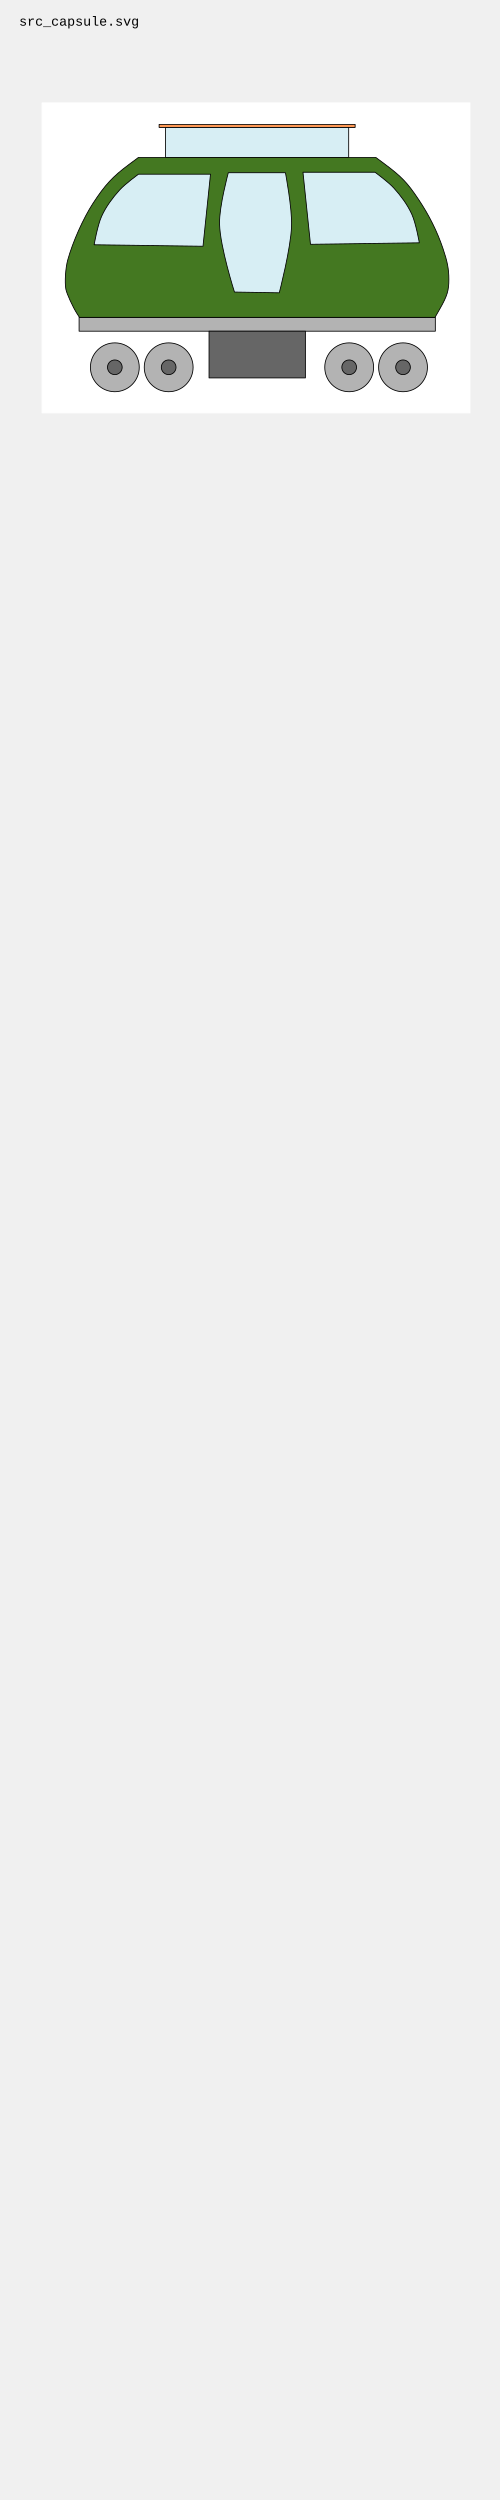
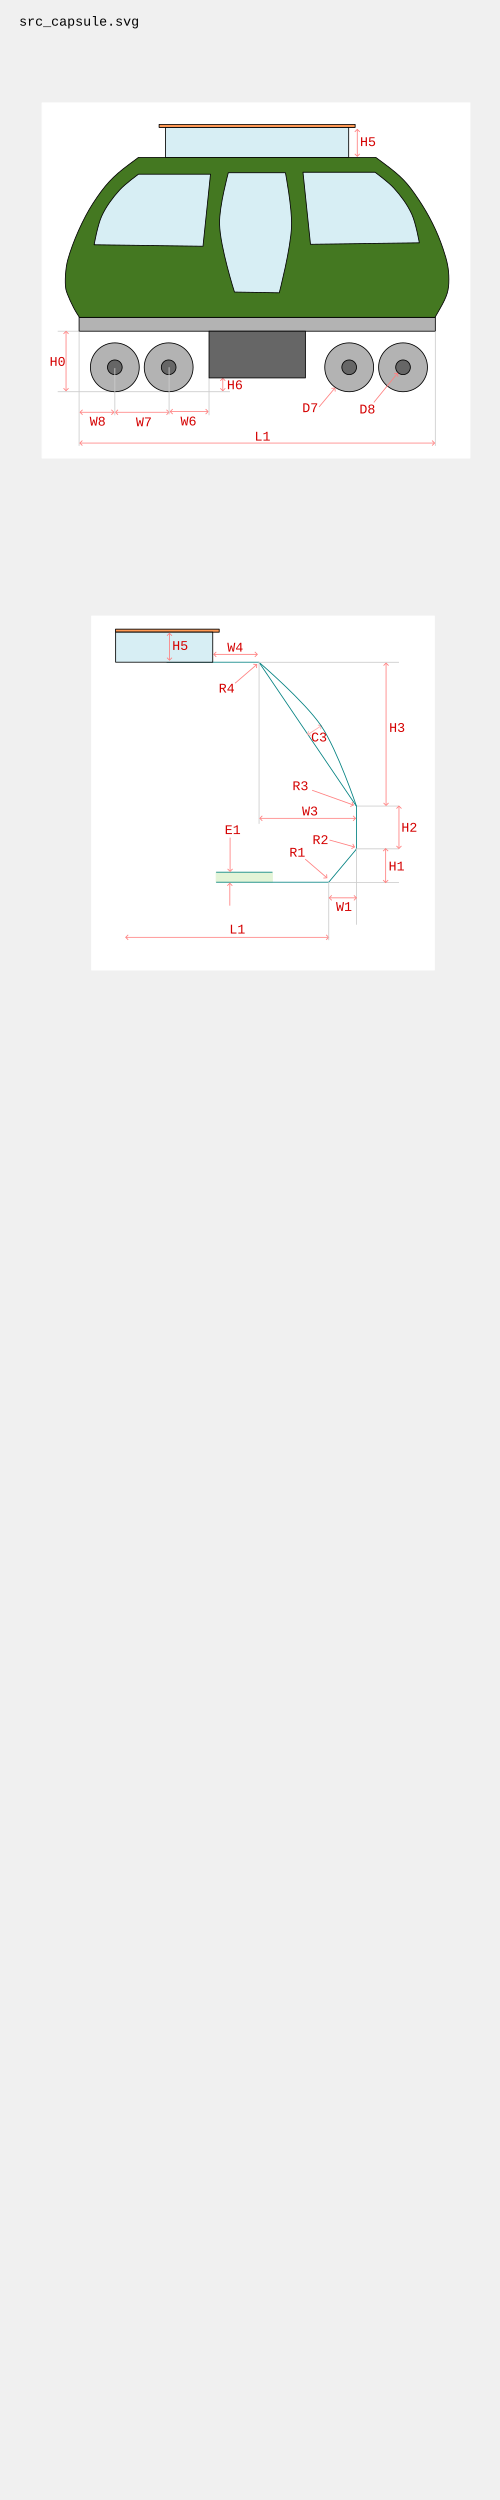
<svg xmlns="http://www.w3.org/2000/svg" width="600" height="3000" viewBox="0 0 158.75 793.75" version="1.1" id="svg1">
  <defs id="defs1">
+     <rect x="237.628" y="570.402" width="52.782" height="33.541" id="rect26" />
+     <rect x="133.785" y="566.705" width="52.24" height="34.053" id="rect25" />
+     <rect x="37.587" y="563.171" width="57.827" height="33.765" id="rect24" />
+     <rect x="16.564" y="523.461" width="47.143" height="44.807" id="rect23" />
+     <rect x="191.121" y="767.034" width="56.699" height="46.506" id="rect20" />
+     <rect x="128.688" y="839.023" width="50.329" height="45.232" id="rect19" />
+     <rect x="500.101" y="945.414" width="56.699" height="54.151" id="rect18" />
+     <rect x="477.166" y="988.735" width="54.151" height="34.402" id="rect17" />
+     <rect x="475.892" y="944.14" width="47.143" height="28.668" id="rect16" />
+     <rect x="530.043" y="863.869" width="49.054" height="43.321" id="rect15" />
+     <rect x="517.939" y="913.56" width="50.329" height="49.054" id="rect14" />
+     <rect x="486.085" y="958.155" width="49.054" height="39.498" id="rect13" />
+     <rect x="251.643" y="956.881" width="49.054" height="37.587" id="rect12" />
+     <marker style="overflow:visible" id="ArrowWide" refX="0" refY="0" orient="auto-start-reverse" markerWidth="1" markerHeight="1" viewBox="0 0 1 1" preserveAspectRatio="xMidYMid">
+       <path style="fill:none;stroke:context-stroke;stroke-width:1;stroke-linecap:butt" d="M 3,-3 0,0 3,3" transform="rotate(180,0.125,0)" id="path9" />
+     </marker>
    <rect x="22.935" y="16.564" width="198.766" height="48.417" id="rect1" />
+     <marker style="overflow:visible" id="ArrowWide-2" refX="0" refY="0" orient="auto-start-reverse" markerWidth="1" markerHeight="1" viewBox="0 0 1 1" preserveAspectRatio="xMidYMid">
+       <path style="fill:none;stroke:context-stroke;stroke-width:1;stroke-linecap:butt" d="M 3,-3 0,0 3,3" transform="rotate(180,0.125,0)" id="path9-9" />
+     </marker>
+     <marker style="overflow:visible" id="ArrowWide-2-0" refX="0" refY="0" orient="auto-start-reverse" markerWidth="1" markerHeight="1" viewBox="0 0 1 1" preserveAspectRatio="xMidYMid">
+       <path style="fill:none;stroke:context-stroke;stroke-width:1;stroke-linecap:butt" d="M 3,-3 0,0 3,3" transform="rotate(180,0.125,0)" id="path9-9-2" />
+     </marker>
+     <marker style="overflow:visible" id="ArrowWide-2-0-1" refX="0" refY="0" orient="auto-start-reverse" markerWidth="1" markerHeight="1" viewBox="0 0 1 1" preserveAspectRatio="xMidYMid">
+       <path style="fill:none;stroke:context-stroke;stroke-width:1;stroke-linecap:butt" d="M 3,-3 0,0 3,3" transform="rotate(180,0.125,0)" id="path9-9-2-2" />
+     </marker>
+     <marker style="overflow:visible" id="ArrowWide-2-0-1-6" refX="0" refY="0" orient="auto-start-reverse" markerWidth="1" markerHeight="1" viewBox="0 0 1 1" preserveAspectRatio="xMidYMid">
+       <path style="fill:none;stroke:context-stroke;stroke-width:1;stroke-linecap:butt" d="M 3,-3 0,0 3,3" transform="rotate(180,0.125,0)" id="path9-9-2-2-1" />
+     </marker>
+     <marker style="overflow:visible" id="ArrowWide-2-6" refX="0" refY="0" orient="auto-start-reverse" markerWidth="1" markerHeight="1" viewBox="0 0 1 1" preserveAspectRatio="xMidYMid">
+       <path style="fill:none;stroke:context-stroke;stroke-width:1;stroke-linecap:butt" d="M 3,-3 0,0 3,3" transform="rotate(180,0.125,0)" id="path9-9-5" />
+     </marker>
+     <marker style="overflow:visible" id="ArrowWide-2-2" refX="0" refY="0" orient="auto-start-reverse" markerWidth="1" markerHeight="1" viewBox="0 0 1 1" preserveAspectRatio="xMidYMid">
+       <path style="fill:none;stroke:context-stroke;stroke-width:1;stroke-linecap:butt" d="M 3,-3 0,0 3,3" transform="rotate(180,0.125,0)" id="path9-9-54" />
+     </marker>
+     <marker style="overflow:visible" id="ArrowWide-2-2-8" refX="0" refY="0" orient="auto-start-reverse" markerWidth="1" markerHeight="1" viewBox="0 0 1 1" preserveAspectRatio="xMidYMid">
+       <path style="fill:none;stroke:context-stroke;stroke-width:1;stroke-linecap:butt" d="M 3,-3 0,0 3,3" transform="rotate(180,0.125,0)" id="path9-9-54-6" />
+     </marker>
+     <rect x="128.688" y="839.023" width="50.329" height="45.232" id="rect19-4" />
+     <marker style="overflow:visible" id="ArrowWide-2-2-2" refX="0" refY="0" orient="auto-start-reverse" markerWidth="1" markerHeight="1" viewBox="0 0 1 1" preserveAspectRatio="xMidYMid">
+       <path style="fill:none;stroke:context-stroke;stroke-width:1;stroke-linecap:butt" d="M 3,-3 0,0 3,3" transform="rotate(180,0.125,0)" id="path9-9-54-66" />
+     </marker>
+     <marker style="overflow:visible" id="ArrowWide-2-2-8-8" refX="0" refY="0" orient="auto-start-reverse" markerWidth="1" markerHeight="1" viewBox="0 0 1 1" preserveAspectRatio="xMidYMid">
+       <path style="fill:none;stroke:context-stroke;stroke-width:1;stroke-linecap:butt" d="M 3,-3 0,0 3,3" transform="rotate(180,0.125,0)" id="path9-9-54-6-7" />
+     </marker>
+     <rect x="191.121" y="767.034" width="56.699" height="46.506" id="rect20-2" />
+     <marker style="overflow:visible" id="ArrowWide-2-0-4" refX="0" refY="0" orient="auto-start-reverse" markerWidth="1" markerHeight="1" viewBox="0 0 1 1" preserveAspectRatio="xMidYMid">
+       <path style="fill:none;stroke:context-stroke;stroke-width:1;stroke-linecap:butt" d="M 3,-3 0,0 3,3" transform="rotate(180,0.125,0)" id="path9-9-2-9" />
+     </marker>
+     <marker style="overflow:visible" id="ArrowWide-2-0-4-1" refX="0" refY="0" orient="auto-start-reverse" markerWidth="1" markerHeight="1" viewBox="0 0 1 1" preserveAspectRatio="xMidYMid">
+       <path style="fill:none;stroke:context-stroke;stroke-width:1;stroke-linecap:butt" d="M 3,-3 0,0 3,3" transform="rotate(180,0.125,0)" id="path9-9-2-9-5" />
+     </marker>
+     <rect x="128.688" y="839.023" width="50.329" height="45.232" id="rect19-3" />
+     <marker style="overflow:visible" id="ArrowWide-0" refX="0" refY="0" orient="auto-start-reverse" markerWidth="1" markerHeight="1" viewBox="0 0 1 1" preserveAspectRatio="xMidYMid">
+       <path style="fill:none;stroke:context-stroke;stroke-width:1;stroke-linecap:butt" d="M 3,-3 0,0 3,3" transform="rotate(180,0.125,0)" id="path9-96" />
+     </marker>
+     <rect x="251.643" y="956.881" width="49.054" height="37.587" id="rect12-5" />
+     <marker style="overflow:visible" id="ArrowWide-2-0-1-7" refX="0" refY="0" orient="auto-start-reverse" markerWidth="1" markerHeight="1" viewBox="0 0 1 1" preserveAspectRatio="xMidYMid">
+       <path style="fill:none;stroke:context-stroke;stroke-width:1;stroke-linecap:butt" d="M 3,-3 0,0 3,3" transform="rotate(180,0.125,0)" id="path9-9-2-2-5" />
+     </marker>
+     <marker style="overflow:visible" id="ArrowWide-2-0-1-7-5" refX="0" refY="0" orient="auto-start-reverse" markerWidth="1" markerHeight="1" viewBox="0 0 1 1" preserveAspectRatio="xMidYMid">
+       <path style="fill:none;stroke:context-stroke;stroke-width:1;stroke-linecap:butt" d="M 3,-3 0,0 3,3" transform="rotate(180,0.125,0)" id="path9-9-2-2-5-7" />
+     </marker>
+     <marker style="overflow:visible" id="ArrowWide-2-6-4" refX="0" refY="0" orient="auto-start-reverse" markerWidth="1" markerHeight="1" viewBox="0 0 1 1" preserveAspectRatio="xMidYMid">
+       <path style="fill:none;stroke:context-stroke;stroke-width:1;stroke-linecap:butt" d="M 3,-3 0,0 3,3" transform="rotate(180,0.125,0)" id="path9-9-5-8" />
+     </marker>
+     <marker style="overflow:visible" id="ArrowWide-2-6-4-4" refX="0" refY="0" orient="auto-start-reverse" markerWidth="1" markerHeight="1" viewBox="0 0 1 1" preserveAspectRatio="xMidYMid">
+       <path style="fill:none;stroke:context-stroke;stroke-width:1;stroke-linecap:butt" d="M 3,-3 0,0 3,3" transform="rotate(180,0.125,0)" id="path9-9-5-8-3" />
+     </marker>
+     <marker style="overflow:visible" id="ArrowWide-2-6-4-40" refX="0" refY="0" orient="auto-start-reverse" markerWidth="1" markerHeight="1" viewBox="0 0 1 1" preserveAspectRatio="xMidYMid">
+       <path style="fill:none;stroke:context-stroke;stroke-width:1;stroke-linecap:butt" d="M 3,-3 0,0 3,3" transform="rotate(180,0.125,0)" id="path9-9-5-8-5" />
+     </marker>
+     <marker style="overflow:visible" id="ArrowWide-2-0-1-7-5-7" refX="0" refY="0" orient="auto-start-reverse" markerWidth="1" markerHeight="1" viewBox="0 0 1 1" preserveAspectRatio="xMidYMid">
+       <path style="fill:none;stroke:context-stroke;stroke-width:1;stroke-linecap:butt" d="M 3,-3 0,0 3,3" transform="rotate(180,0.125,0)" id="path9-9-2-2-5-7-7" />
+     </marker>
+     <rect x="16.564" y="523.461" width="47.143" height="44.807" id="rect23-9" />
+     <rect x="16.564" y="523.461" width="47.143" height="44.807" id="rect23-0" />
+     <marker style="overflow:visible" id="ArrowWide-2-6-4-40-7" refX="0" refY="0" orient="auto-start-reverse" markerWidth="1" markerHeight="1" viewBox="0 0 1 1" preserveAspectRatio="xMidYMid">
+       <path style="fill:none;stroke:context-stroke;stroke-width:1;stroke-linecap:butt" d="M 3,-3 0,0 3,3" transform="rotate(180,0.125,0)" id="path9-9-5-8-5-2" />
+     </marker>
+     <rect x="37.587" y="563.171" width="57.827" height="33.765" id="rect24-0" />
+     <rect x="16.564" y="523.461" width="47.143" height="44.807" id="rect23-9-3" />
+     <marker style="overflow:visible" id="ArrowWide-2-0-1-7-5-7-4" refX="0" refY="0" orient="auto-start-reverse" markerWidth="1" markerHeight="1" viewBox="0 0 1 1" preserveAspectRatio="xMidYMid">
+       <path style="fill:none;stroke:context-stroke;stroke-width:1;stroke-linecap:butt" d="M 3,-3 0,0 3,3" transform="rotate(180,0.125,0)" id="path9-9-2-2-5-7-7-0" />
+     </marker>
+     <rect x="133.785" y="566.705" width="52.24" height="34.053" id="rect25-0" />
+     <marker style="overflow:visible" id="ArrowWide-2-6-4-40-4" refX="0" refY="0" orient="auto-start-reverse" markerWidth="1" markerHeight="1" viewBox="0 0 1 1" preserveAspectRatio="xMidYMid">
+       <path style="fill:none;stroke:context-stroke;stroke-width:1;stroke-linecap:butt" d="M 3,-3 0,0 3,3" transform="rotate(180,0.125,0)" id="path9-9-5-8-5-6" />
+     </marker>
+     <rect x="133.785" y="566.705" width="52.24" height="34.053" id="rect25-0-8" />
+     <marker style="overflow:visible" id="ArrowWide-2-6-4-40-4-7" refX="0" refY="0" orient="auto-start-reverse" markerWidth="1" markerHeight="1" viewBox="0 0 1 1" preserveAspectRatio="xMidYMid">
+       <path style="fill:none;stroke:context-stroke;stroke-width:1;stroke-linecap:butt" d="M 3,-3 0,0 3,3" transform="rotate(180,0.125,0)" id="path9-9-5-8-5-6-2" />
+     </marker>
  </defs>
  <g id="layer1">
-     <rect style="fill:#ffffff;stroke:#ffffff;stroke-width:0.265;stroke-linejoin:round" id="rect7" width="135.875" height="98.45" x="13.349" y="32.658" />
-     <text xml:space="preserve" transform="scale(0.2645833)" id="text1" style="font-size:16px;line-height:normal;font-family:'Liberation Mono';-inkscape-font-specification:'Liberation Mono';text-decoration-color:#000000;white-space:pre;shape-inside:url(#rect1);fill:#000000;stroke-width:1;-inkscape-stroke:none;stop-color:#000000">
-       <tspan x="22.934" y="30.801" id="tspan1">src_capsule.svg</tspan>
+     <rect style="fill:#ffffff;stroke:#ffffff;stroke-width:0.265;stroke-linejoin:round;stroke-dasharray:none" id="rect22" width="108.832" height="112.406" x="29.082" y="195.578" />
+     <path style="fill:none;stroke:#ff8080;stroke-width:0.265;stroke-linejoin:round;stroke-dasharray:none;marker-start:url(#ArrowWide-2-6-4-40-7);marker-end:url(#ArrowWide-2-6-4-40-7)" d="M 81.63,207.763 H 67.939" id="path12-0-7-7-92-2" />
+     <rect style="fill:#e3f4d7;stroke:#e3f4d7;stroke-width:0.265;stroke-linejoin:round;stroke-dasharray:none" id="rect21" width="17.878" height="3.175" x="68.619" y="276.919" />
+     <rect style="fill:#ffffff;stroke:#ffffff;stroke-width:0.265;stroke-linejoin:round" id="rect7" width="135.875" height="112.777" x="13.349" y="32.658" />
+     <text xml:space="preserve" transform="matrix(0.2645833,0,0,0.2645833,78.70137,-22.43814)" id="text24-6-9" style="font-size:16px;line-height:normal;font-family:'Liberation Mono';-inkscape-font-specification:'Liberation Mono';text-decoration-color:#000000;white-space:pre;shape-inside:url(#rect25-0-8);display:inline;fill:#d40000;stroke-width:1;-inkscape-stroke:none;stop-color:#000000">
+       <tspan x="133.785" y="580.942" id="tspan2">D8</tspan>
+     </text>
+     <path style="fill:none;stroke:#ff8080;stroke-width:0.265;stroke-linejoin:round;stroke-dasharray:none;marker-end:url(#ArrowWide-2-6-4-40-4)" d="m 101.292,129.208 5,-5.959" id="path12-0-7-7-92-5" />
+     <text xml:space="preserve" transform="matrix(0.2645833,0,0,0.2645833,60.5577,-22.86317)" id="text24-6" style="font-size:16px;line-height:normal;font-family:'Liberation Mono';-inkscape-font-specification:'Liberation Mono';text-decoration-color:#000000;white-space:pre;shape-inside:url(#rect25-0);display:inline;fill:#d40000;stroke-width:1;-inkscape-stroke:none;stop-color:#000000">
+       <tspan x="133.785" y="580.942" id="tspan3">D7</tspan>
+     </text>
+     <text xml:space="preserve" transform="matrix(0.2645833,0,0,0.2645833,109.9093,-95.88806)" id="text22-8" style="font-size:16px;line-height:normal;font-family:'Liberation Mono';-inkscape-font-specification:'Liberation Mono';text-decoration-color:#000000;white-space:pre;shape-inside:url(#rect23-9);display:inline;fill:#d40000;stroke-width:1;-inkscape-stroke:none;stop-color:#000000">
+       <tspan x="16.564" y="537.697" id="tspan4">H5</tspan>
+     </text>
+     <text xml:space="preserve" transform="matrix(0.2645833,0,0,0.2645833,67.64887,-18.69447)" id="text22-1" style="font-size:16px;line-height:normal;font-family:'Liberation Mono';-inkscape-font-specification:'Liberation Mono';text-decoration-color:#000000;white-space:pre;shape-inside:url(#rect23-0);display:inline;fill:#d40000;stroke-width:1;-inkscape-stroke:none;stop-color:#000000">
+       <tspan x="16.564" y="537.697" id="tspan5">H6</tspan>
+     </text>
+     <path style="fill:none;stroke:#ff8080;stroke-width:0.265;stroke-linejoin:round;stroke-dasharray:none;marker-start:url(#ArrowWide-2-6-4-40);marker-end:url(#ArrowWide-2-6-4-40)" d="M 66.016,130.678 H 54.104" id="path12-0-7-7-92" />
+     <path style="fill:none;stroke:#ff8080;stroke-width:0.265;stroke-linejoin:round;stroke-dasharray:none;marker-start:url(#ArrowWide-2-6-4-4);marker-end:url(#ArrowWide-2-6-4-4)" d="M 53.591,130.894 H 36.736" id="path12-0-7-7-9" />
+     <path style="fill:none;stroke:#cccccc;stroke-width:0.265;stroke-linejoin:round;stroke-dasharray:none" d="m 66.369,119.985 v 11.858" id="path11-2-88" />
+     <path style="fill:none;stroke:#ff8080;stroke-width:0.265;stroke-linejoin:round;stroke-dasharray:none;marker-start:url(#ArrowWide-2-0-1-7-5);marker-end:url(#ArrowWide-2-0-1-7-5)" d="m 70.741,120.169 v 3.842" id="path12-0-9-9-1-5" />
+     <path style="fill:none;stroke:#cccccc;stroke-width:0.265;stroke-linejoin:round;stroke-dasharray:none" d="m 18.323,105.152 h 6.658" id="path11-2-8-4-6" />
+     <path style="fill:none;stroke:#cccccc;stroke-width:0.265;stroke-linejoin:round;stroke-dasharray:none" d="m 18.323,124.367 h 54.692" id="path11-2-8-4" />
+     <text xml:space="preserve" transform="scale(0.2645833)" id="text1" style="font-size:16px;line-height:normal;font-family:'Liberation Mono';-inkscape-font-specification:'Liberation Mono';text-decoration-color:#000000;white-space:pre;shape-inside:url(#rect1);display:inline;fill:#000000;stroke-width:1;-inkscape-stroke:none;stop-color:#000000">
+       <tspan x="22.934" y="30.801" id="tspan6">src_capsule.svg</tspan>
    </text>
    <circle style="fill:#b3b3b3;stroke:#000000;stroke-width:0.265;stroke-linejoin:round" id="path2" cx="36.46" cy="116.614" r="7.754" />
    <circle style="fill:#666666;stroke:#000000;stroke-width:0.265;stroke-linejoin:round" id="path2-1" cx="36.46" cy="116.614" r="2.329" />
    <circle style="fill:#b3b3b3;stroke:#000000;stroke-width:0.265;stroke-linejoin:round" id="path2-3" cx="53.555" cy="116.614" r="7.754" />
    <rect style="fill:#b3b3b3;stroke:#000000;stroke-width:0.265;stroke-linejoin:round" id="rect2" width="113.105" height="4.383" x="25.113" y="100.769" />
    <circle style="fill:#666666;stroke:#000000;stroke-width:0.265;stroke-linejoin:round" id="path2-1-3" cx="53.555" cy="116.614" r="2.329" />
    <circle style="fill:#b3b3b3;stroke:#000000;stroke-width:0.265;stroke-linejoin:round" id="path2-6" cx="110.866" cy="116.614" r="7.754" />
    <circle style="fill:#666666;stroke:#000000;stroke-width:0.265;stroke-linejoin:round" id="path2-1-1" cx="110.866" cy="116.614" r="2.329" />
    <circle style="fill:#b3b3b3;stroke:#000000;stroke-width:0.265;stroke-linejoin:round" id="path2-3-8" cx="127.961" cy="116.614" r="7.754" />
    <circle style="fill:#666666;stroke:#000000;stroke-width:0.265;stroke-linejoin:round" id="path2-1-3-7" cx="127.961" cy="116.614" r="2.329" />
    <rect style="fill:#666666;stroke:#000000;stroke-width:0.265;stroke-linejoin:round" id="rect3" width="30.592" height="14.833" x="66.369" y="105.152" />
    <path style="fill:none;stroke:#000000;stroke-width:0.265;stroke-linejoin:round" d="m -220.416,90.519 c 0,0 -3.734,-5.594 -4.374,-8.809 -0.684,-3.437 -0.241,-7.117 0.715,-10.489 2.449,-8.639 6.881,-16.87 12.544,-23.838 2.676,-3.292 9.814,-8.105 9.814,-8.105" id="path3" />
    <path style="fill:none;stroke:#000000;stroke-width:0.265;stroke-linejoin:round" d="m -107.311,90.519 c 0,0 3.734,-5.594 4.374,-8.809 0.684,-3.437 0.241,-7.117 -0.715,-10.489 -2.449,-8.639 -6.881,-16.87 -12.544,-23.838 -2.676,-3.292 -9.814,-8.105 -9.814,-8.105" id="path3-2" />
    <path style="fill:none;stroke:#000000;stroke-width:0.265;stroke-linejoin:round" d="m -201.717,39.278 75.706,2e-6" id="path4" />
    <rect style="fill:#ff9955;stroke:#000000;stroke-width:0.265;stroke-linejoin:round" id="rect4" width="62.234" height="0.954" x="50.52" y="39.502" />
    <rect style="fill:#d7eef4;stroke:#000000;stroke-width:0.265;stroke-linejoin:round" id="rect4-6" width="58.137" height="9.539" x="52.569" y="40.456" />
    <path style="fill:#447821;stroke:#000000;stroke-width:0.265;stroke-linejoin:round" d="m 24.497,99.637 c -1.361,-2.119 -3.309,-6.369 -3.579,-7.807 -0.41,-2.188 -0.121,-6.718 0.591,-9.297 1.589,-5.747 4.92,-13.212 8.032,-17.998 3.781,-5.814 6.219,-8.447 11.382,-12.29 l 3.024,-2.251 h 37.691 37.691 l 2.834,2.107 c 5.313,3.95 7.222,5.948 10.744,11.242 3.398,5.107 5.866,10.068 7.72,15.517 1.421,4.177 1.879,6.561 1.885,9.828 0.006,3.532 -0.518,5.265 -2.807,9.279 l -1.597,2.801 -56.441,2.4e-4 -56.441,2.5e-4 z" id="path7" />
    <path style="fill:#d7eef4;stroke:#000000;stroke-width:0.265;stroke-linejoin:round" d="m 72.488,54.827 h 18.138 c 0,0 2.145,11.258 1.953,16.925 -0.242,7.156 -3.907,21.216 -3.907,21.216 l -14.231,-0.238 c 0,0 -4.577,-14.338 -4.744,-21.692 -0.124,-5.46 2.79,-16.21 2.79,-16.21 z" id="path5" />
    <path style="fill:#d7eef4;stroke:#000000;stroke-width:0.265;stroke-linejoin:round" d="m 43.952,55.304 22.884,2e-6 -2.384,22.884 -34.565,-0.477 c 0,0 1.084,-6.219 2.384,-9.058 1.403,-3.066 3.456,-5.845 5.721,-8.343 1.743,-1.922 5.959,-5.006 5.959,-5.006 z" id="path6" />
    <path style="fill:#d7eef4;stroke:#000000;stroke-width:0.265;stroke-linejoin:round" d="m 119.075,54.686 -22.884,2e-6 2.384,22.884 34.565,-0.477 c 0,0 -1.084,-6.219 -2.384,-9.058 -1.403,-3.066 -3.456,-5.845 -5.721,-8.343 -1.743,-1.922 -5.959,-5.006 -5.959,-5.006 z" id="path6-1" />
+     <path style="fill:none;stroke:#008080;stroke-width:0.265;stroke-linejoin:round" d="M 68.619,280.094 H 104.375 l 8.582,-10.25 0.238,-0.477 v -13.349 l -30.989,-45.769 h -29.32" id="path1" />
+     <path style="fill:none;stroke:#ffaaaa;stroke-width:0.265;stroke-linejoin:round;stroke-dasharray:none;marker-start:url(#ArrowWide);marker-end:url(#ArrowWide)" d="m 97.754,233.206 4.218,-2.742" id="path8" />
+     <path style="fill:none;stroke:#008080;stroke-width:0.265;stroke-linejoin:round;stroke-dasharray:none" d="m 113.195,256.018 c 0,0 -6.016,-17.845 -11.223,-25.554 -5.274,-7.81 -19.766,-20.214 -19.766,-20.214" id="path10" />
+     <path style="fill:none;stroke:#cccccc;stroke-width:0.265;stroke-linejoin:round;stroke-dasharray:none" d="m 113.195,269.367 v 24.243" id="path11" />
+     <path style="fill:none;stroke:#ff8080;stroke-width:0.265;stroke-linejoin:round;stroke-dasharray:none;marker-start:url(#ArrowWide);marker-end:url(#ArrowWide)" d="M 104.285,297.601 H 39.981" id="path12" />
+     <path style="fill:none;stroke:#cccccc;stroke-width:0.265;stroke-linejoin:round;stroke-dasharray:none" d="m 104.375,280.094 v 18.394" id="path11-3" />
+     <path style="fill:none;stroke:#ff8080;stroke-width:0.265;stroke-linejoin:round;stroke-dasharray:none;marker-start:url(#ArrowWide-2);marker-end:url(#ArrowWide-2)" d="m 113.096,285.067 h -8.489" id="path12-0" />
+     <path style="fill:none;stroke:#cccccc;stroke-width:0.265;stroke-linejoin:round;stroke-dasharray:none" d="m 104.508,280.16 h 22.169" id="path11-3-6" />
+     <path style="fill:none;stroke:#cccccc;stroke-width:0.265;stroke-linejoin:round;stroke-dasharray:none" d="m 113.328,269.499 h 13.349" id="path11-3-6-7" />
+     <path style="fill:none;stroke:#ff8080;stroke-width:0.265;stroke-linejoin:round;stroke-dasharray:none;marker-start:url(#ArrowWide-2-0);marker-end:url(#ArrowWide-2-0)" d="m 122.443,269.499 v 10.661" id="path12-0-9" />
+     <path style="fill:none;stroke:#cccccc;stroke-width:0.265;stroke-linejoin:round;stroke-dasharray:none" d="M 113.321,255.928 H 126.67" id="path11-3-6-7-7" />
+     <path style="fill:none;stroke:#ff8080;stroke-width:0.265;stroke-linejoin:round;stroke-dasharray:none;marker-start:url(#ArrowWide-2-0-1);marker-end:url(#ArrowWide-2-0-1)" d="m 126.67,255.991 v 13.324" id="path12-0-9-9" />
+     <path style="fill:none;stroke:#ff8080;stroke-width:0.265;stroke-linejoin:round;stroke-dasharray:none;marker-start:url(#ArrowWide-2-0-1-7);marker-end:url(#ArrowWide-2-0-1-7)" d="m 20.968,105.271 v 18.717" id="path12-0-9-9-1" />
+     <path style="fill:none;stroke:#cccccc;stroke-width:0.265;stroke-linejoin:round;stroke-dasharray:none" d="M 82.12,210.281 H 126.67" id="path11-3-6-7-7-5" />
+     <path style="fill:none;stroke:#ff8080;stroke-width:0.265;stroke-linejoin:round;stroke-dasharray:none;marker-start:url(#ArrowWide-2-0-1-6);marker-end:url(#ArrowWide-2-0-1-6)" d="m 122.575,210.596 v 45.061" id="path12-0-9-9-2" />
+     <path style="fill:none;stroke:#cccccc;stroke-width:0.265;stroke-linejoin:round;stroke-dasharray:none" d="m 82.252,210.149 v 51.43" id="path11-5" />
+     <path style="fill:none;stroke:#ff8080;stroke-width:0.265;stroke-linejoin:round;stroke-dasharray:none;marker-start:url(#ArrowWide-2-6);marker-end:url(#ArrowWide-2-6)" d="M 112.826,259.82 H 82.556" id="path12-0-7" />
+     <text xml:space="preserve" transform="matrix(0.2645833,0,0,0.2645833,6.224461,39.45632)" id="text12" style="font-size:16px;line-height:normal;font-family:'Liberation Mono';-inkscape-font-specification:'Liberation Mono';text-decoration-color:#000000;white-space:pre;shape-inside:url(#rect12);display:inline;fill:#d40000;stroke-width:1;-inkscape-stroke:none;stop-color:#000000">
+       <tspan x="251.643" y="971.117" id="tspan7">L1</tspan>
+     </text>
+     <text xml:space="preserve" transform="matrix(0.2645833,0,0,0.2645833,-5.237514,19.09537)" id="text13" style="font-size:16px;line-height:normal;font-family:'Liberation Mono';-inkscape-font-specification:'Liberation Mono';text-decoration-color:#000000;white-space:pre;shape-inside:url(#rect13);display:inline;fill:#d40000;stroke-width:1;-inkscape-stroke:none;stop-color:#000000">
+       <tspan x="486.086" y="972.391" id="tspan8">H1</tspan>
+     </text>
+     <text xml:space="preserve" transform="matrix(0.2645833,0,0,0.2645833,-9.620034,18.5897)" id="text14" style="font-size:16px;line-height:normal;font-family:'Liberation Mono';-inkscape-font-specification:'Liberation Mono';text-decoration-color:#000000;white-space:pre;shape-inside:url(#rect14);display:inline;fill:#d40000;stroke-width:1;-inkscape-stroke:none;stop-color:#000000">
+       <tspan x="517.939" y="927.797" id="tspan9">H2</tspan>
+     </text>
+     <text xml:space="preserve" transform="matrix(0.2645833,0,0,0.2645833,-16.69949,0.04826882)" id="text15" style="font-size:16px;line-height:normal;font-family:'Liberation Mono';-inkscape-font-specification:'Liberation Mono';text-decoration-color:#000000;white-space:pre;shape-inside:url(#rect15);display:inline;fill:#d40000;stroke-width:1;-inkscape-stroke:none;stop-color:#000000">
+       <tspan x="530.043" y="878.106" id="tspan10">H3</tspan>
+     </text>
+     <text xml:space="preserve" transform="matrix(0.2645833,0,0,0.2645833,-19.22787,35.64583)" id="text16" style="font-size:16px;line-height:normal;font-family:'Liberation Mono';-inkscape-font-specification:'Liberation Mono';text-decoration-color:#000000;white-space:pre;shape-inside:url(#rect16);display:inline;fill:#d40000;stroke-width:1;-inkscape-stroke:none;stop-color:#000000">
+       <tspan x="475.893" y="958.377" id="tspan11">W1</tspan>
+     </text>
+     <text xml:space="preserve" transform="matrix(0.2645833,0,0,0.2645833,-30.35272,-6.478527)" id="text17" style="font-size:16px;line-height:normal;font-family:'Liberation Mono';-inkscape-font-specification:'Liberation Mono';text-decoration-color:#000000;white-space:pre;shape-inside:url(#rect17);display:inline;fill:#d40000;stroke-width:1;-inkscape-stroke:none;stop-color:#000000">
+       <tspan x="477.166" y="1002.971" id="tspan12">W3</tspan>
+     </text>
+     <text xml:space="preserve" transform="matrix(0.2645833,0,0,0.2645833,-33.55533,-18.49316)" id="text18" style="font-size:16px;line-height:normal;font-family:'Liberation Mono';-inkscape-font-specification:'Liberation Mono';text-decoration-color:#000000;white-space:pre;shape-inside:url(#rect18);display:inline;fill:#d40000;stroke-width:1;-inkscape-stroke:none;stop-color:#000000">
+       <tspan x="500.102" y="959.65" id="tspan13">C3</tspan>
+     </text>
+     <path style="fill:none;stroke:#ff8080;stroke-width:0.265;stroke-linejoin:round;stroke-dasharray:none;marker-end:url(#ArrowWide-2-2)" d="m 96.887,272.762 6.85,5.9" id="path12-0-3" />
+     <path style="fill:none;stroke:#ff8080;stroke-width:0.265;stroke-linejoin:round;stroke-dasharray:none;marker-end:url(#ArrowWide-2-2-8)" d="m 104.62,266.707 7.861,2.191" id="path12-0-3-4" />
+     <text xml:space="preserve" transform="matrix(0.2645833,0,0,0.2645833,57.80335,46.23328)" id="text19" style="font-size:16px;line-height:normal;font-family:'Liberation Mono';-inkscape-font-specification:'Liberation Mono';text-decoration-color:#000000;white-space:pre;shape-inside:url(#rect19);display:inline;fill:#d40000;stroke-width:1;-inkscape-stroke:none;stop-color:#000000">
+       <tspan x="128.688" y="853.26" id="tspan14">R1</tspan>
+     </text>
+     <text xml:space="preserve" transform="matrix(0.2645833,0,0,0.2645833,65.16268,42.2362)" id="text19-0" style="font-size:16px;line-height:normal;font-family:'Liberation Mono';-inkscape-font-specification:'Liberation Mono';text-decoration-color:#000000;white-space:pre;shape-inside:url(#rect19-4);display:inline;fill:#d40000;stroke-width:1;-inkscape-stroke:none;stop-color:#000000">
+       <tspan x="128.688" y="853.26" id="tspan15">R2</tspan>
+     </text>
+     <path style="fill:none;stroke:#ff8080;stroke-width:0.265;stroke-linejoin:round;stroke-dasharray:none;marker-end:url(#ArrowWide-2-2-2)" d="m 74.631,216.929 6.85,-5.9" id="path12-0-3-5" />
+     <text xml:space="preserve" transform="matrix(0.2645833,0,0,0.2645833,18.86634,13.19583)" id="text20" style="font-size:16px;line-height:normal;font-family:'Liberation Mono';-inkscape-font-specification:'Liberation Mono';text-decoration-color:#000000;white-space:pre;shape-inside:url(#rect20);display:inline;fill:#d40000;stroke-width:1;-inkscape-stroke:none;stop-color:#000000">
+       <tspan x="191.121" y="781.27" id="tspan16">R4</tspan>
+     </text>
+     <path style="fill:none;stroke:#ff8080;stroke-width:0.265;stroke-linejoin:round;stroke-dasharray:none;marker-end:url(#ArrowWide-2-2-8-8)" d="m 99.102,250.903 13.048,4.676" id="path12-0-3-4-2" />
+     <text xml:space="preserve" transform="matrix(0.2645833,0,0,0.2645833,42.27114,44.16647)" id="text20-0" style="font-size:16px;line-height:normal;font-family:'Liberation Mono';-inkscape-font-specification:'Liberation Mono';text-decoration-color:#000000;white-space:pre;shape-inside:url(#rect20-2);display:inline;fill:#d40000;stroke-width:1;-inkscape-stroke:none;stop-color:#000000">
+       <tspan x="191.121" y="781.27" id="tspan17">R3</tspan>
+     </text>
+     <path style="fill:#d40000;stroke:#008080;stroke-width:0.265;stroke-linejoin:round;stroke-dasharray:none" d="M 68.619,276.919 H 86.497" id="path20" />
+     <path style="fill:none;stroke:#ff8080;stroke-width:0.265;stroke-linejoin:round;stroke-dasharray:none;marker-end:url(#ArrowWide-2-0-4)" d="m 73.056,265.939 v 10.661" id="path12-0-9-7" />
+     <path style="fill:none;stroke:#ff8080;stroke-width:0.265;stroke-linejoin:round;stroke-dasharray:none;marker-end:url(#ArrowWide-2-0-4-1)" d="m 72.967,287.545 v -7.052" id="path12-0-9-7-7" />
+     <text xml:space="preserve" transform="matrix(0.2645833,0,0,0.2645833,37.28961,39.06551)" id="text19-6" style="font-size:16px;line-height:normal;font-family:'Liberation Mono';-inkscape-font-specification:'Liberation Mono';text-decoration-color:#000000;white-space:pre;shape-inside:url(#rect19-3);display:inline;fill:#d40000;stroke-width:1;-inkscape-stroke:none;stop-color:#000000">
+       <tspan x="128.688" y="853.26" id="tspan18">E1</tspan>
+     </text>
+     <path style="fill:none;stroke:#cccccc;stroke-width:0.265;stroke-linejoin:round;stroke-dasharray:none" d="m 25.113,105.284 v 36.274" id="path11-2" />
+     <path style="fill:none;stroke:#cccccc;stroke-width:0.265;stroke-linejoin:round;stroke-dasharray:none" d="m 138.218,105.284 v 36.274" id="path11-2-8" />
+     <path style="fill:none;stroke:#ff8080;stroke-width:0.265;stroke-linejoin:round;stroke-dasharray:none;marker-start:url(#ArrowWide-0);marker-end:url(#ArrowWide-0)" d="M 137.908,140.671 H 25.423" id="path12-6" />
+     <text xml:space="preserve" transform="matrix(0.2645833,0,0,0.2645833,14.21645,-117.0482)" id="text12-4" style="font-size:16px;line-height:normal;font-family:'Liberation Mono';-inkscape-font-specification:'Liberation Mono';text-decoration-color:#000000;white-space:pre;shape-inside:url(#rect12-5);display:inline;fill:#d40000;stroke-width:1;-inkscape-stroke:none;stop-color:#000000">
+       <tspan x="251.643" y="971.117" id="tspan19">L1</tspan>
+     </text>
+     <path style="fill:none;stroke:#cccccc;stroke-width:0.265;stroke-linejoin:round;stroke-dasharray:none" d="m 53.687,116.614 v 14.952" id="path11-2-88-6" />
+     <path style="fill:none;stroke:#cccccc;stroke-width:0.265;stroke-linejoin:round;stroke-dasharray:none" d="m 36.46,116.891 v 14.952" id="path11-2-88-6-8" />
+     <path style="fill:none;stroke:#ff8080;stroke-width:0.265;stroke-linejoin:round;stroke-dasharray:none;marker-start:url(#ArrowWide-2-6-4);marker-end:url(#ArrowWide-2-6-4)" d="M 36.084,130.894 H 25.483" id="path12-0-7-7" />
+     <path style="fill:none;stroke:#ff8080;stroke-width:0.265;stroke-linejoin:round;stroke-dasharray:none;marker-start:url(#ArrowWide-2-0-1-7-5-7);marker-end:url(#ArrowWide-2-0-1-7-5-7)" d="m 113.436,41.143 v 8.428" id="path12-0-9-9-1-5-1" />
+     <text xml:space="preserve" transform="matrix(0.2645833,0,0,0.2645833,11.36224,-26.11103)" id="text22" style="font-size:16px;line-height:normal;font-family:'Liberation Mono';-inkscape-font-specification:'Liberation Mono';text-decoration-color:#000000;white-space:pre;shape-inside:url(#rect23);display:inline;fill:#d40000;stroke-width:1;-inkscape-stroke:none;stop-color:#000000">
+       <tspan x="16.564" y="537.697" id="tspan20">H0</tspan>
+     </text>
+     <text xml:space="preserve" transform="matrix(0.2645833,0,0,0.2645833,47.36492,-17.69864)" id="text23" style="font-size:16px;line-height:normal;font-family:'Liberation Mono';-inkscape-font-specification:'Liberation Mono';text-decoration-color:#000000;white-space:pre;shape-inside:url(#rect24);display:inline;fill:#d40000;stroke-width:1;-inkscape-stroke:none;stop-color:#000000">
+       <tspan x="37.588" y="577.408" id="tspan21">W6</tspan>
+     </text>
+     <text xml:space="preserve" transform="matrix(0.2645833,0,0,0.2645833,7.753689,-18.37287)" id="text24" style="font-size:16px;line-height:normal;font-family:'Liberation Mono';-inkscape-font-specification:'Liberation Mono';text-decoration-color:#000000;white-space:pre;shape-inside:url(#rect25);display:inline;fill:#d40000;stroke-width:1;-inkscape-stroke:none;stop-color:#000000">
+       <tspan x="133.785" y="580.942" id="tspan22">W7</tspan>
+     </text>
+     <text xml:space="preserve" transform="matrix(0.2645833,0,0,0.2645833,-34.38592,-19.55278)" id="text25" style="font-size:16px;line-height:normal;font-family:'Liberation Mono';-inkscape-font-specification:'Liberation Mono';text-decoration-color:#000000;white-space:pre;shape-inside:url(#rect26);display:inline;fill:#d40000;stroke-width:1;-inkscape-stroke:none;stop-color:#000000">
+       <tspan x="237.627" y="584.639" id="tspan23">W8</tspan>
+     </text>
+     <rect style="fill:#ff9955;stroke:#000000;stroke-width:0.265;stroke-linejoin:round" id="rect4-8" width="32.905" height="0.954" x="36.689" y="199.756" />
+     <rect style="fill:#d7eef4;stroke:#000000;stroke-width:0.265;stroke-linejoin:round" id="rect4-6-6" width="30.831" height="9.539" x="36.715" y="200.71" />
+     <text xml:space="preserve" transform="matrix(0.2645833,0,0,0.2645833,62.21854,54.11151)" id="text23-3" style="font-size:16px;line-height:normal;font-family:'Liberation Mono';-inkscape-font-specification:'Liberation Mono';text-decoration-color:#000000;white-space:pre;shape-inside:url(#rect24-0);display:inline;fill:#d40000;stroke-width:1;-inkscape-stroke:none;stop-color:#000000">
+       <tspan x="37.588" y="577.408" id="tspan24">W4</tspan>
+     </text>
+     <text xml:space="preserve" transform="matrix(0.2645833,0,0,0.2645833,50.28589,64.08749)" id="text22-8-9" style="font-size:16px;line-height:normal;font-family:'Liberation Mono';-inkscape-font-specification:'Liberation Mono';text-decoration-color:#000000;white-space:pre;shape-inside:url(#rect23-9-3);display:inline;fill:#d40000;stroke-width:1;-inkscape-stroke:none;stop-color:#000000">
+       <tspan x="16.564" y="537.697" id="tspan25">H5</tspan>
+     </text>
+     <path style="fill:none;stroke:#ff8080;stroke-width:0.265;stroke-linejoin:round;stroke-dasharray:none;marker-start:url(#ArrowWide-2-0-1-7-5-7-4);marker-end:url(#ArrowWide-2-0-1-7-5-7-4)" d="m 53.812,201.119 v 8.428" id="path12-0-9-9-1-5-1-3" />
+     <path style="fill:none;stroke:#ff8080;stroke-width:0.265;stroke-linejoin:round;stroke-dasharray:none;marker-end:url(#ArrowWide-2-6-4-40-4-7)" d="m 118.691,127.767 7.478,-9.201" id="path12-0-7-7-92-5-9" />
  </g>
</svg>
